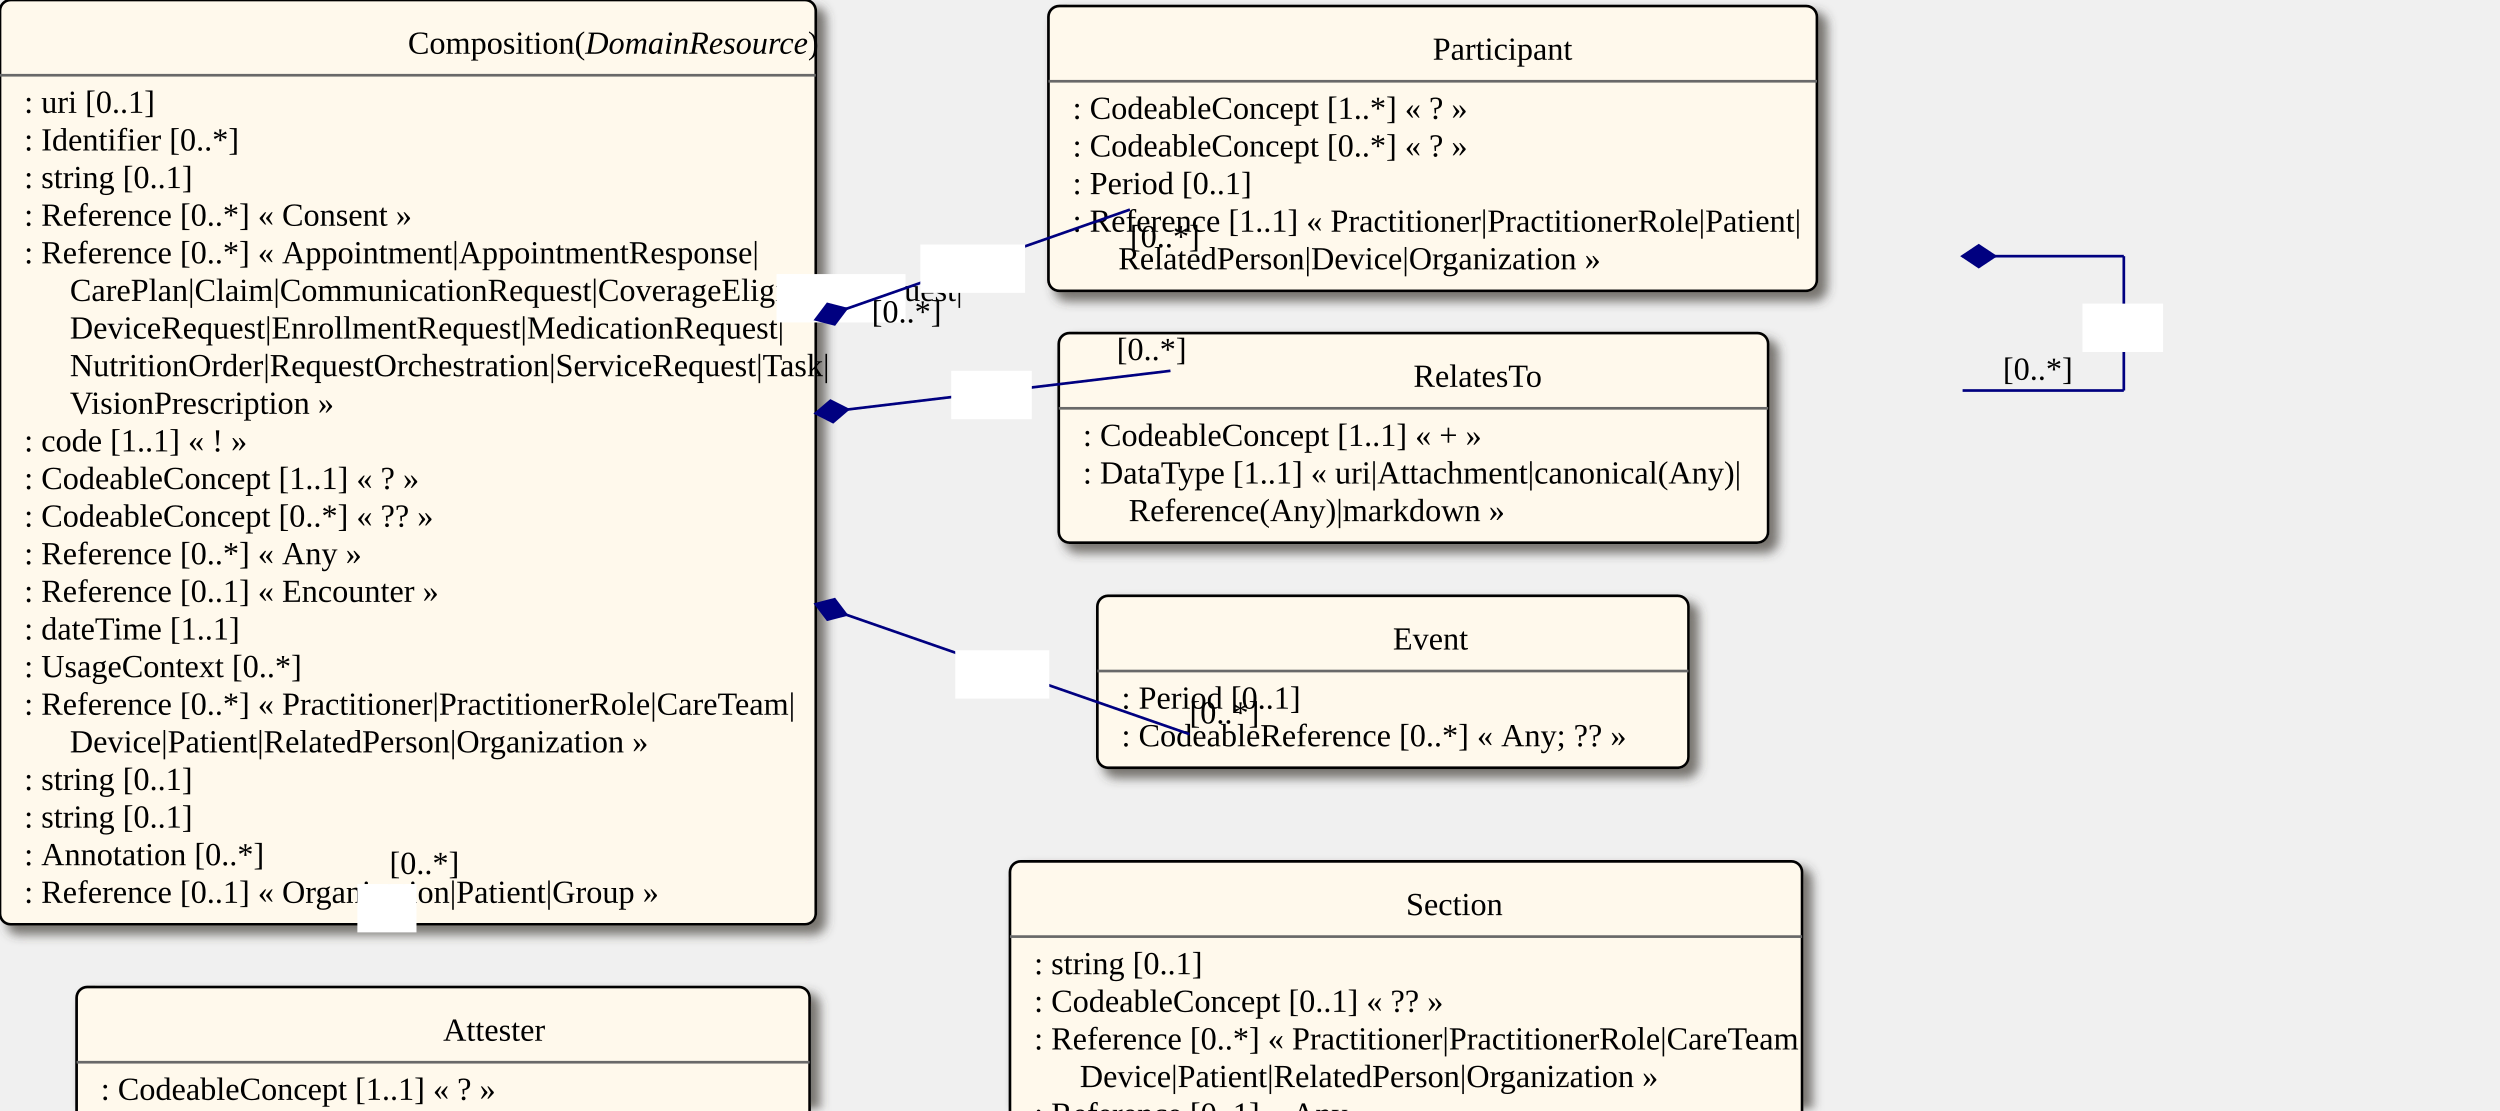
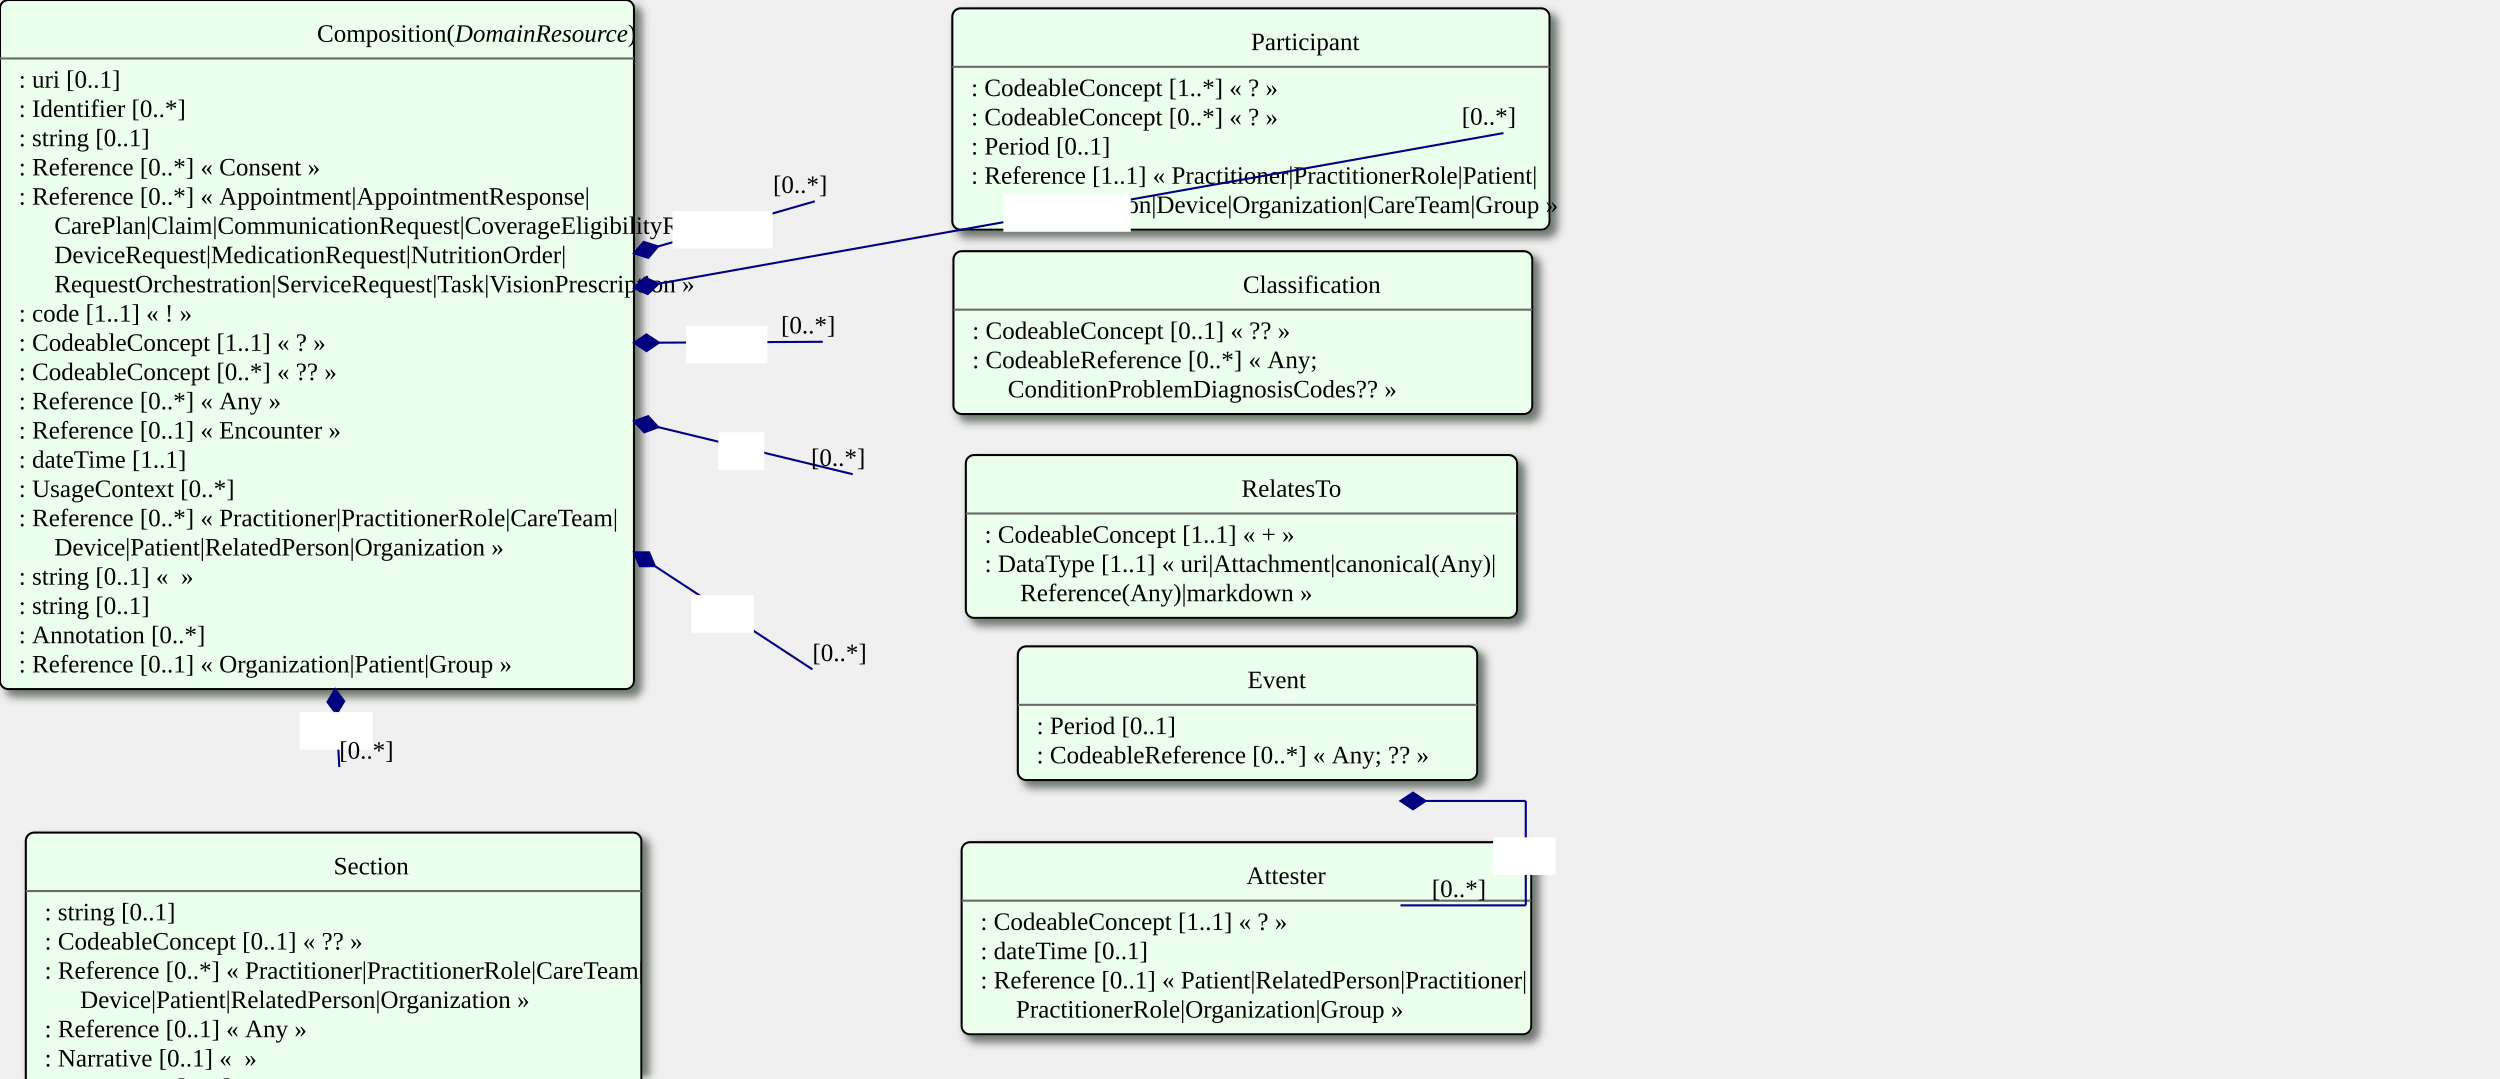
- <svg xmlns="http://www.w3.org/2000/svg" xmlns:xlink="http://www.w3.org/1999/xlink" id="n851" version="1.1" width="930.398" height="413.256">
-   <defs id="defs21742">
+ <svg xmlns="http://www.w3.org/2000/svg" xmlns:xlink="http://www.w3.org/1999/xlink" id="n920" version="1.1" width="1197.2" height="516.563">
+   <defs id="defs1">
    <filter id="shadow1" x="-0.024" y="-0.083" width="1.062" height="1.212">
-       <feOffset result="offOut" in="SourceGraphic" dx="3" dy="3" id="feOffset21733" />
-       <feColorMatrix result="matrixOut" in="offOut" type="matrix" values="0.2 0 0 0 0 0 0.2 0 0 0 0 0 0.2 0 0 0 0 0 1 0" id="feColorMatrix21735" />
-       <feGaussianBlur result="blurOut" in="matrixOut" stdDeviation="2" id="feGaussianBlur21737" />
-       <feBlend in="SourceGraphic" in2="blurOut" mode="normal" id="feBlend21739" />
+       <feOffset result="offOut" in="SourceGraphic" dx="3" dy="3" id="feOffset1" />
+       <feColorMatrix result="matrixOut" in="offOut" type="matrix" values="0.2 0 0 0 0 0 0.2 0 0 0 0 0 0.2 0 0 0 0 0 1 0" id="feColorMatrix1" />
+       <feGaussianBlur result="blurOut" in="matrixOut" stdDeviation="2" id="feGaussianBlur1" />
+       <feBlend in="SourceGraphic" in2="blurOut" mode="normal" id="feBlend1" />
    </filter>
  </defs>
-   <g id="n852">
-     <rect id="Composition" x="0.0" y="0.0" rx="4" ry="4" width="303.6" height="344.0" filter="url(#shadow1)" style="fill:#fff9ec;stroke:black;stroke-width:1" />
-     <line id="n853" x1="0.0" y1="28.0" x2="303.6" y2="28.0" style="stroke:dimgrey;stroke-width:1" />
-     <text id="n854" x="151.8" y="20.0" fill="black" class="diagram-class-title  diagram-class-resource">Composition<tspan class="diagram-class-title-link" id="tspan21747"> (<a id="n855" xlink:href="domainresource.html#DomainResource" class="diagram-class-reference" style="font-style: italic">DomainResource</a>)</tspan>
+   <g id="n921">
+     <rect id="Composition" x="0.0" y="0.0" rx="4" ry="4" width="303.6" height="330.0" filter="url(#shadow1)" style="fill:#ecffec;stroke:black;stroke-width:1" />
+     <line id="n922" x1="0.0" y1="28.0" x2="303.6" y2="28.0" style="stroke:dimgrey;stroke-width:1" />
+     <text id="n923" x="151.8" y="20.0" fill="black" class="diagram-class-title  diagram-class-resource">Composition<tspan class="diagram-class-title-link" id="tspan1"> (<a id="n924" xlink:href="domainresource.html#DomainResource" class="diagram-class-reference" style="font-style: italic">DomainResource</a>)</tspan>
    </text>
-     <text id="n856" x="6.0" y="42.0" fill="black" class="diagram-class-detail">
-       <a id="n857" xlink:href="composition-definitions.html#Composition.url" /> : <a id="n858" xlink:href="datatypes.html#uri">uri</a> [0..1]</text>
-     <text id="n862" x="6.0" y="56.0" fill="black" class="diagram-class-detail">
-       <a id="n863" xlink:href="composition-definitions.html#Composition.identifier" /> : <a id="n864" xlink:href="datatypes.html#Identifier">Identifier</a> [0..*]</text>
-     <text id="n868" x="6.0" y="70.0" fill="black" class="diagram-class-detail">
-       <a id="n869" xlink:href="composition-definitions.html#Composition.version" /> : <a id="n870" xlink:href="datatypes.html#string">string</a> [0..1]</text>
-     <text id="n874" x="6.0" y="84.0" fill="black" class="diagram-class-detail">
-       <a id="n875" xlink:href="composition-definitions.html#Composition.consent" /> : <a id="n876" xlink:href="references.html#Reference">Reference</a> [0..*] « <a id="n877" xlink:href="consent.html#Consent">Consent</a> »</text>
-     <text id="n882" x="6.0" y="98.0" fill="black" class="diagram-class-detail">
-       <a id="n883" xlink:href="composition-definitions.html#Composition.basedOn" /> : <a id="n884" xlink:href="references.html#Reference">Reference</a> [0..*] « <a id="n885" xlink:href="appointment.html#Appointment">Appointment</a>|<a id="n886" xlink:href="appointmentresponse.html#AppointmentResponse">AppointmentResponse</a>|</text>
-     <text id="n887" x="26.0" y="112.0" fill="black" class="diagram-class-detail">
-       <a id="n888" xlink:href="careplan.html#CarePlan">CarePlan</a>|<a id="n889" xlink:href="claim.html#Claim">Claim</a>|<a id="n890" xlink:href="communicationrequest.html#CommunicationRequest">CommunicationRequest</a>|<a id="n891" xlink:href="coverageeligibilityrequest.html#CoverageEligibilityRequest">CoverageEligibilityRequest</a>|</text>
-     <text id="n892" x="26.0" y="126.0" fill="black" class="diagram-class-detail">
-       <a id="n893" xlink:href="devicerequest.html#DeviceRequest">DeviceRequest</a>|<a id="n894" xlink:href="enrollmentrequest.html#EnrollmentRequest">EnrollmentRequest</a>|<a id="n895" xlink:href="medicationrequest.html#MedicationRequest">MedicationRequest</a>|</text>
-     <text id="n896" x="26.0" y="140.0" fill="black" class="diagram-class-detail">
-       <a id="n897" xlink:href="nutritionorder.html#NutritionOrder">NutritionOrder</a>|<a id="n898" xlink:href="requestorchestration.html#RequestOrchestration">RequestOrchestration</a>|<a id="n899" xlink:href="servicerequest.html#ServiceRequest">ServiceRequest</a>|<a id="n900" xlink:href="task.html#Task">Task</a>|</text>
-     <text id="n901" x="26.0" y="154.0" fill="black" class="diagram-class-detail">
-       <a id="n902" xlink:href="visionprescription.html#VisionPrescription">VisionPrescription</a> »</text>
-     <text id="n924" x="6.0" y="168.0" fill="black" class="diagram-class-detail">
-       <a id="n925" xlink:href="composition-definitions.html#Composition.status" /> : <a id="n926" xlink:href="datatypes.html#code">code</a> [1..1] « <a id="n927" xlink:href="valueset-composition-status.html" />! »</text>
-     <text id="n934" x="6.0" y="182.0" fill="black" class="diagram-class-detail">
-       <a id="n935" xlink:href="composition-definitions.html#Composition.type" /> : <a id="n936" xlink:href="datatypes.html#CodeableConcept">CodeableConcept</a> [1..1] « <a id="n937" xlink:href="valueset-doc-typecodes.html" />? »</text>
-     <text id="n942" x="6.0" y="196.0" fill="black" class="diagram-class-detail">
-       <a id="n943" xlink:href="composition-definitions.html#Composition.category" /> : <a id="n944" xlink:href="datatypes.html#CodeableConcept">CodeableConcept</a> [0..*] « <a id="n945" xlink:href="valueset-referenced-item-category.html" />?? »</text>
-     <text id="n952" x="6.0" y="210.0" fill="black" class="diagram-class-detail">
-       <a id="n953" xlink:href="composition-definitions.html#Composition.subject" /> : <a id="n954" xlink:href="references.html#Reference">Reference</a> [0..*] « <a id="n955" xlink:href="resourcelist.html#Any">Any</a> »</text>
-     <text id="n960" x="6.0" y="224.0" fill="black" class="diagram-class-detail">
-       <a id="n961" xlink:href="composition-definitions.html#Composition.encounter" /> : <a id="n962" xlink:href="references.html#Reference">Reference</a> [0..1] « <a id="n963" xlink:href="encounter.html#Encounter">Encounter</a> »</text>
-     <text id="n968" x="6.0" y="238.0" fill="black" class="diagram-class-detail">
-       <a id="n969" xlink:href="composition-definitions.html#Composition.date" /> : <a id="n970" xlink:href="datatypes.html#dateTime">dateTime</a> [1..1]</text>
-     <text id="n974" x="6.0" y="252.0" fill="black" class="diagram-class-detail">
-       <a id="n975" xlink:href="composition-definitions.html#Composition.useContext" /> : <a id="n976" xlink:href="metadatatypes.html#UsageContext">UsageContext</a> [0..*]</text>
-     <text id="n980" x="6.0" y="266.0" fill="black" class="diagram-class-detail">
-       <a id="n981" xlink:href="composition-definitions.html#Composition.author" /> : <a id="n982" xlink:href="references.html#Reference">Reference</a> [0..*] « <a id="n983" xlink:href="practitioner.html#Practitioner">Practitioner</a>|<a id="n984" xlink:href="practitionerrole.html#PractitionerRole">PractitionerRole</a>|<a id="n985" xlink:href="careteam.html#CareTeam">CareTeam</a>|</text>
-     <text id="n986" x="26.0" y="280.0" fill="black" class="diagram-class-detail">
-       <a id="n987" xlink:href="device.html#Device">Device</a>|<a id="n988" xlink:href="patient.html#Patient">Patient</a>|<a id="n989" xlink:href="relatedperson.html#RelatedPerson">RelatedPerson</a>|<a id="n990" xlink:href="organization.html#Organization">Organization</a> »</text>
-     <text id="n1002" x="6.0" y="294.0" fill="black" class="diagram-class-detail">
-       <a id="n1003" xlink:href="composition-definitions.html#Composition.name" /> : <a id="n1004" xlink:href="datatypes.html#string">string</a> [0..1]</text>
-     <text id="n1008" x="6.0" y="308.0" fill="black" class="diagram-class-detail">
-       <a id="n1009" xlink:href="composition-definitions.html#Composition.title" /> : <a id="n1010" xlink:href="datatypes.html#string">string</a> [0..1]</text>
-     <text id="n1014" x="6.0" y="322.0" fill="black" class="diagram-class-detail">
-       <a id="n1015" xlink:href="composition-definitions.html#Composition.note" /> : <a id="n1016" xlink:href="datatypes.html#Annotation">Annotation</a> [0..*]</text>
-     <text id="n1020" x="6.0" y="336.0" fill="black" class="diagram-class-detail">
-       <a id="n1021" xlink:href="composition-definitions.html#Composition.custodian" /> : <a id="n1022" xlink:href="references.html#Reference">Reference</a> [0..1] « <a id="n1023" xlink:href="organization.html#Organization">Organization</a>|<a id="n1024" xlink:href="patient.html#Patient">Patient</a>|<a id="n1025" xlink:href="group.html#Group">Group</a> »</text>
+     <text id="n925" x="6.0" y="42.0" fill="black" class="diagram-class-detail">
+       <a id="n926" xlink:href="composition-definitions.html#Composition.url" /> : <a id="n927" xlink:href="datatypes.html#uri">uri</a> [0..1]</text>
+     <text id="n931" x="6.0" y="56.0" fill="black" class="diagram-class-detail">
+       <a id="n932" xlink:href="composition-definitions.html#Composition.identifier" /> : <a id="n933" xlink:href="datatypes.html#Identifier">Identifier</a> [0..*]</text>
+     <text id="n937" x="6.0" y="70.0" fill="black" class="diagram-class-detail">
+       <a id="n938" xlink:href="composition-definitions.html#Composition.version" /> : <a id="n939" xlink:href="datatypes.html#string">string</a> [0..1]</text>
+     <text id="n943" x="6.0" y="84.0" fill="black" class="diagram-class-detail">
+       <a id="n944" xlink:href="composition-definitions.html#Composition.consent" /> : <a id="n945" xlink:href="references.html#Reference">Reference</a> [0..*] « <a id="n946" xlink:href="consent.html#Consent">Consent</a> »</text>
+     <text id="n951" x="6.0" y="98.0" fill="black" class="diagram-class-detail">
+       <a id="n952" xlink:href="composition-definitions.html#Composition.basedOn" /> : <a id="n953" xlink:href="references.html#Reference">Reference</a> [0..*] « <a id="n954" xlink:href="appointment.html#Appointment">Appointment</a>|<a id="n955" xlink:href="appointmentresponse.html#AppointmentResponse">AppointmentResponse</a>|</text>
+     <text id="n956" x="26.0" y="112.0" fill="black" class="diagram-class-detail">
+       <a id="n957" xlink:href="careplan.html#CarePlan">CarePlan</a>|<a id="n958" xlink:href="claim.html#Claim">Claim</a>|<a id="n959" xlink:href="communicationrequest.html#CommunicationRequest">CommunicationRequest</a>|<a id="n960" xlink:href="coverageeligibilityrequest.html#CoverageEligibilityRequest">CoverageEligibilityRequest</a>|</text>
+     <text id="n961" x="26.0" y="126.0" fill="black" class="diagram-class-detail">
+       <a id="n962" xlink:href="devicerequest.html#DeviceRequest">DeviceRequest</a>|<a id="n963" xlink:href="medicationrequest.html#MedicationRequest">MedicationRequest</a>|<a id="n964" xlink:href="nutritionorder.html#NutritionOrder">NutritionOrder</a>|</text>
+     <text id="n965" x="26.0" y="140.0" fill="black" class="diagram-class-detail">
+       <a id="n966" xlink:href="requestorchestration.html#RequestOrchestration">RequestOrchestration</a>|<a id="n967" xlink:href="servicerequest.html#ServiceRequest">ServiceRequest</a>|<a id="n968" xlink:href="task.html#Task">Task</a>|<a id="n969" xlink:href="visionprescription.html#VisionPrescription">VisionPrescription</a> »</text>
+     <text id="n989" x="6.0" y="154.0" fill="black" class="diagram-class-detail">
+       <a id="n990" xlink:href="composition-definitions.html#Composition.status" /> : <a id="n991" xlink:href="datatypes.html#code">code</a> [1..1] « <a id="n992" xlink:href="valueset-composition-status.html" />! »</text>
+     <text id="n999" x="6.0" y="168.0" fill="black" class="diagram-class-detail">
+       <a id="n1000" xlink:href="composition-definitions.html#Composition.type" /> : <a id="n1001" xlink:href="datatypes.html#CodeableConcept">CodeableConcept</a> [1..1] « <a id="n1002" xlink:href="valueset-doc-typecodes.html" />? »</text>
+     <text id="n1007" x="6.0" y="182.0" fill="black" class="diagram-class-detail">
+       <a id="n1008" xlink:href="composition-definitions.html#Composition.category" /> : <a id="n1009" xlink:href="datatypes.html#CodeableConcept">CodeableConcept</a> [0..*] « <a id="n1010" xlink:href="valueset-referenced-item-category.html" />?? »</text>
+     <text id="n1017" x="6.0" y="196.0" fill="black" class="diagram-class-detail">
+       <a id="n1018" xlink:href="composition-definitions.html#Composition.subject" /> : <a id="n1019" xlink:href="references.html#Reference">Reference</a> [0..*] « <a id="n1020" xlink:href="resourcelist.html#Any">Any</a> »</text>
+     <text id="n1025" x="6.0" y="210.0" fill="black" class="diagram-class-detail">
+       <a id="n1026" xlink:href="composition-definitions.html#Composition.encounter" /> : <a id="n1027" xlink:href="references.html#Reference">Reference</a> [0..1] « <a id="n1028" xlink:href="encounter.html#Encounter">Encounter</a> »</text>
+     <text id="n1033" x="6.0" y="224.0" fill="black" class="diagram-class-detail">
+       <a id="n1034" xlink:href="composition-definitions.html#Composition.date" /> : <a id="n1035" xlink:href="datatypes.html#dateTime">dateTime</a> [1..1]</text>
+     <text id="n1039" x="6.0" y="238.0" fill="black" class="diagram-class-detail">
+       <a id="n1040" xlink:href="composition-definitions.html#Composition.useContext" /> : <a id="n1041" xlink:href="metadatatypes.html#UsageContext">UsageContext</a> [0..*]</text>
+     <text id="n1045" x="6.0" y="252.0" fill="black" class="diagram-class-detail">
+       <a id="n1046" xlink:href="composition-definitions.html#Composition.author" /> : <a id="n1047" xlink:href="references.html#Reference">Reference</a> [0..*] « <a id="n1048" xlink:href="practitioner.html#Practitioner">Practitioner</a>|<a id="n1049" xlink:href="practitionerrole.html#PractitionerRole">PractitionerRole</a>|<a id="n1050" xlink:href="careteam.html#CareTeam">CareTeam</a>|</text>
+     <text id="n1051" x="26.0" y="266.0" fill="black" class="diagram-class-detail">
+       <a id="n1052" xlink:href="device.html#Device">Device</a>|<a id="n1053" xlink:href="patient.html#Patient">Patient</a>|<a id="n1054" xlink:href="relatedperson.html#RelatedPerson">RelatedPerson</a>|<a id="n1055" xlink:href="organization.html#Organization">Organization</a> »</text>
+     <text id="n1067" x="6.0" y="280.0" fill="black" class="diagram-class-detail">
+       <a id="n1068" xlink:href="composition-definitions.html#Composition.name" /> : <a id="n1069" xlink:href="datatypes.html#string">string</a> [0..1] « <a id="n1070" style="padding-left: 3px; padding-right: 3px; border: 1px maroon solid; font-weight: bold; color: #301212; background-color: #fdeeee;" xlink:href="conformance-rules.html#constraints" /> »</text>
+     <text id="n1077" x="6.0" y="294.0" fill="black" class="diagram-class-detail">
+       <a id="n1078" xlink:href="composition-definitions.html#Composition.title" /> : <a id="n1079" xlink:href="datatypes.html#string">string</a> [0..1]</text>
+     <text id="n1083" x="6.0" y="308.0" fill="black" class="diagram-class-detail">
+       <a id="n1084" xlink:href="composition-definitions.html#Composition.note" /> : <a id="n1085" xlink:href="datatypes.html#Annotation">Annotation</a> [0..*]</text>
+     <text id="n1089" x="6.0" y="322.0" fill="black" class="diagram-class-detail">
+       <a id="n1090" xlink:href="composition-definitions.html#Composition.custodian" /> : <a id="n1091" xlink:href="references.html#Reference">Reference</a> [0..1] « <a id="n1092" xlink:href="organization.html#Organization">Organization</a>|<a id="n1093" xlink:href="patient.html#Patient">Patient</a>|<a id="n1094" xlink:href="group.html#Group">Group</a> »</text>
  </g>
-   <g id="n1032" transform="translate(70.19053,2.240123)">
-     <rect id="Composition.participant" x="320" y="0" rx="4" ry="4" width="286" height="106" filter="url(#shadow1)" style="fill:#fff9ec;stroke:#000000;stroke-width:1" />
-     <line id="n1033" x1="320" y1="28" x2="606" y2="28" style="stroke:#696969;stroke-width:1" />
-     <text id="n1034" x="463" y="20" fill="#000000" class="diagram-class-title">Participant</text>
-     <text id="n1035" x="326" y="42" fill="#000000" class="diagram-class-detail">
-       <a id="n1036" xlink:href="composition-definitions.html#Composition.participant.type" /> : <a id="n1037" xlink:href="datatypes.html#CodeableConcept">CodeableConcept</a> [1..*] « <a id="n1038" xlink:href="http://terminology.hl7.org/6.5.0/ValueSet-fhir-clinical-doc-participant.html" />? »</text>
-     <text id="n1043" x="326" y="56" fill="#000000" class="diagram-class-detail">
-       <a id="n1044" xlink:href="composition-definitions.html#Composition.participant.function" /> : <a id="n1045" xlink:href="datatypes.html#CodeableConcept">CodeableConcept</a> [0..*] « <a id="n1046" xlink:href="http://terminology.hl7.org/6.5.0/ValueSet-v3-ParticipationFunction.html" />? »</text>
-     <text id="n1051" x="326" y="70" fill="#000000" class="diagram-class-detail">
-       <a id="n1052" xlink:href="composition-definitions.html#Composition.participant.time" /> : <a id="n1053" xlink:href="datatypes.html#Period">Period</a> [0..1]</text>
-     <text id="n1057" x="326" y="84" fill="#000000" class="diagram-class-detail">
-       <a id="n1058" xlink:href="composition-definitions.html#Composition.participant.party" /> : <a id="n1059" xlink:href="references.html#Reference">Reference</a> [1..1] « <a id="n1060" xlink:href="practitioner.html#Practitioner">Practitioner</a>|<a id="n1061" xlink:href="practitionerrole.html#PractitionerRole">PractitionerRole</a>|<a id="n1062" xlink:href="patient.html#Patient">Patient</a>|</text>
-     <text id="n1063" x="346" y="98" fill="#000000" class="diagram-class-detail">
-       <a id="n1064" xlink:href="relatedperson.html#RelatedPerson">RelatedPerson</a>|<a id="n1065" xlink:href="device.html#Device">Device</a>|<a id="n1066" xlink:href="organization.html#Organization">Organization</a> »</text>
+   <g id="n1101" transform="translate(65.85312,1.756083)">
+     <rect id="Composition.participant" x="390.191" y="2.24" rx="4" ry="4" width="286" height="106" filter="url(#shadow1)" style="fill:#ecffec;stroke:#000000;stroke-width:1" />
+     <line id="n1102" x1="390.191" y1="30.24" x2="676.191" y2="30.24" style="stroke:#696969;stroke-width:1" />
+     <text id="n1103" x="533.191" y="22.24" fill="#000000" class="diagram-class-title">Participant</text>
+     <text id="n1104" x="396.191" y="44.24" fill="#000000" class="diagram-class-detail">
+       <a id="n1105" xlink:href="composition-definitions.html#Composition.participant.type" /> : <a id="n1106" xlink:href="datatypes.html#CodeableConcept">CodeableConcept</a> [1..*] « <a id="n1107" xlink:href="http://terminology.hl7.org/7.2.0/ValueSet-fhir-clinical-doc-participant.html" />? »</text>
+     <text id="n1112" x="396.191" y="58.24" fill="#000000" class="diagram-class-detail">
+       <a id="n1113" xlink:href="composition-definitions.html#Composition.participant.function" /> : <a id="n1114" xlink:href="datatypes.html#CodeableConcept">CodeableConcept</a> [0..*] « <a id="n1115" xlink:href="http://terminology.hl7.org/7.2.0/ValueSet-v3-ParticipationFunction.html" />? »</text>
+     <text id="n1120" x="396.191" y="72.24" fill="#000000" class="diagram-class-detail">
+       <a id="n1121" xlink:href="composition-definitions.html#Composition.participant.time" /> : <a id="n1122" xlink:href="datatypes.html#Period">Period</a> [0..1]</text>
+     <text id="n1126" x="396.191" y="86.24" fill="#000000" class="diagram-class-detail">
+       <a id="n1127" xlink:href="composition-definitions.html#Composition.participant.party" /> : <a id="n1128" xlink:href="references.html#Reference">Reference</a> [1..1] « <a id="n1129" xlink:href="practitioner.html#Practitioner">Practitioner</a>|<a id="n1130" xlink:href="practitionerrole.html#PractitionerRole">PractitionerRole</a>|<a id="n1131" xlink:href="patient.html#Patient">Patient</a>|</text>
+     <text id="n1132" x="416.191" y="100.24" fill="#000000" class="diagram-class-detail">
+       <a id="n1133" xlink:href="relatedperson.html#RelatedPerson">RelatedPerson</a>|<a id="n1134" xlink:href="device.html#Device">Device</a>|<a id="n1135" xlink:href="organization.html#Organization">Organization</a>|<a id="n1136" xlink:href="careteam.html#CareTeam">CareTeam</a>|<a id="n1137" xlink:href="group.html#Group">Group</a> »</text>
  </g>
-   <g id="n1077" transform="translate(-409.9425,94.08517)">
-     <rect id="Composition.attester" x="438.447" y="273.231" rx="4" ry="4" width="272.8" height="92" filter="url(#shadow1)" style="fill:#fff9ec;stroke:#000000;stroke-width:1" />
-     <line id="n1078" x1="438.447" y1="301.231" x2="711.247" y2="301.231" style="stroke:#696969;stroke-width:1" />
-     <text id="n1079" x="574.847" y="293.231" fill="#000000" class="diagram-class-title">Attester</text>
-     <text id="n1080" x="444.447" y="315.231" fill="#000000" class="diagram-class-detail">
-       <a id="n1081" xlink:href="composition-definitions.html#Composition.attester.mode" /> : <a id="n1082" xlink:href="datatypes.html#CodeableConcept">CodeableConcept</a> [1..1] « <a id="n1083" xlink:href="http://terminology.hl7.org/ValueSet/composition-attestation-mode" />? »</text>
-     <text id="n1088" x="444.447" y="329.231" fill="#000000" class="diagram-class-detail">
-       <a id="n1089" xlink:href="composition-definitions.html#Composition.attester.time" /> : <a id="n1090" xlink:href="datatypes.html#dateTime">dateTime</a> [0..1]</text>
-     <text id="n1094" x="444.447" y="343.231" fill="#000000" class="diagram-class-detail">
-       <a id="n1095" xlink:href="composition-definitions.html#Composition.attester.party" /> : <a id="n1096" xlink:href="references.html#Reference">Reference</a> [0..1] « <a id="n1097" xlink:href="patient.html#Patient">Patient</a>|<a id="n1098" xlink:href="relatedperson.html#RelatedPerson">RelatedPerson</a>|<a id="n1099" xlink:href="practitioner.html#Practitioner">Practitioner</a>|</text>
-     <text id="n1100" x="464.447" y="357.231" fill="#000000" class="diagram-class-detail">
-       <a id="n1101" xlink:href="practitionerrole.html#PractitionerRole">PractitionerRole</a>|<a id="n1102" xlink:href="organization.html#Organization">Organization</a>|<a id="n1103" xlink:href="group.html#Group">Group</a> »</text>
+   <g id="n1150" transform="translate(-263.4125,120.2917)">
+     <rect id="Composition.classification" x="720" y="0" rx="4" ry="4" width="277.2" height="78" filter="url(#shadow1)" style="fill:#ecffec;stroke:#000000;stroke-width:1" />
+     <line id="n1151" x1="720" y1="28" x2="997.2" y2="28" style="stroke:#696969;stroke-width:1" />
+     <text id="n1152" x="858.6" y="20" fill="#000000" class="diagram-class-title">Classification</text>
+     <text id="n1153" x="726" y="42" fill="#000000" class="diagram-class-detail">
+       <a id="n1154" xlink:href="composition-definitions.html#Composition.classification.type" /> : <a id="n1155" xlink:href="datatypes.html#CodeableConcept">CodeableConcept</a> [0..1] « <a id="n1156" xlink:href="valueset-evidence-classifier-type-example.html" />?? »</text>
+     <text id="n1163" x="726" y="56" fill="#000000" class="diagram-class-detail">
+       <a id="n1164" xlink:href="composition-definitions.html#Composition.classification.classifier" /> : <a id="n1165" xlink:href="references.html#CodeableReference">CodeableReference</a> [0..*] « <a id="n1166" xlink:href="resourcelist.html#Any">Any</a>; <a id="n1167" xlink:href="valueset-condition-code.html" />
+     </text>
+     <text id="n1169" x="746" y="70" fill="#000000" class="diagram-class-detail">
+       <a id="n1170" xlink:href="valueset-condition-code.html">ConditionProblemDiagnosisCodes</a>?? »</text>
  </g>
-   <g id="n1114" transform="translate(-5.973662,123.9535)">
-     <rect id="Composition.relatesTo" x="400" y="0" rx="4" ry="4" width="264" height="78" filter="url(#shadow1)" style="fill:#fff9ec;stroke:#000000;stroke-width:1" />
-     <line id="n1115" x1="400" y1="28" x2="664" y2="28" style="stroke:#696969;stroke-width:1" />
-     <text id="n1116" x="532" y="20" fill="#000000" class="diagram-class-title">RelatesTo</text>
-     <text id="n1117" x="406" y="42" fill="#000000" class="diagram-class-detail">
-       <a id="n1118" xlink:href="composition-definitions.html#Composition.relatesTo.type" /> : <a id="n1119" xlink:href="datatypes.html#CodeableConcept">CodeableConcept</a> [1..1] « <a id="n1120" xlink:href="http://terminology.hl7.org/6.5.0/ValueSet-artifact-relationship-type.html" />+ »</text>
-     <text id="n1127" x="406" y="56" fill="#000000" class="diagram-class-detail">
-       <a id="n1128" xlink:href="composition-definitions.html#Composition.relatesTo.target_x_" /> : <a id="n1129" xlink:href="types.html#DataType">DataType</a> [1..1] « <a id="n1130" xlink:href="datatypes.html#uri">uri</a>|<a id="n1131" xlink:href="datatypes.html#Attachment">Attachment</a>|<a id="n1132" xlink:href="datatypes.html#canonical">canonical</a>(<a id="n1133" xlink:href="resourcelist.html#Any">Any</a>)|</text>
-     <text id="n1134" x="426" y="70" fill="#000000" class="diagram-class-detail">
-       <a id="n1135" xlink:href="references.html#Reference">Reference</a>(<a id="n1136" xlink:href="resourcelist.html#Any">Any</a>)|<a id="n1137" xlink:href="datatypes.html#markdown">markdown</a> »</text>
+   <g id="n1179" transform="translate(431.9965,35.9997)">
+     <rect id="Composition.attester" x="28.504" y="367.316" rx="4" ry="4" width="272.8" height="92" filter="url(#shadow1)" style="fill:#ecffec;stroke:#000000;stroke-width:1" />
+     <line id="n1180" x1="28.504" y1="395.316" x2="301.304" y2="395.316" style="stroke:#696969;stroke-width:1" />
+     <text id="n1181" x="164.904" y="387.316" fill="#000000" class="diagram-class-title">Attester</text>
+     <text id="n1182" x="34.504" y="409.316" fill="#000000" class="diagram-class-detail">
+       <a id="n1183" xlink:href="composition-definitions.html#Composition.attester.mode" /> : <a id="n1184" xlink:href="datatypes.html#CodeableConcept">CodeableConcept</a> [1..1] « <a id="n1185" xlink:href="http://terminology.hl7.org/7.2.0/ValueSet-composition-attestation-mode.html" />? »</text>
+     <text id="n1190" x="34.504" y="423.316" fill="#000000" class="diagram-class-detail">
+       <a id="n1191" xlink:href="composition-definitions.html#Composition.attester.time" /> : <a id="n1192" xlink:href="datatypes.html#dateTime">dateTime</a> [0..1]</text>
+     <text id="n1196" x="34.504" y="437.316" fill="#000000" class="diagram-class-detail">
+       <a id="n1197" xlink:href="composition-definitions.html#Composition.attester.party" /> : <a id="n1198" xlink:href="references.html#Reference">Reference</a> [0..1] « <a id="n1199" xlink:href="patient.html#Patient">Patient</a>|<a id="n1200" xlink:href="relatedperson.html#RelatedPerson">RelatedPerson</a>|<a id="n1201" xlink:href="practitioner.html#Practitioner">Practitioner</a>|</text>
+     <text id="n1202" x="54.504" y="451.316" fill="#000000" class="diagram-class-detail">
+       <a id="n1203" xlink:href="practitionerrole.html#PractitionerRole">PractitionerRole</a>|<a id="n1204" xlink:href="organization.html#Organization">Organization</a>|<a id="n1205" xlink:href="group.html#Group">Group</a> »</text>
  </g>
-   <g id="n1149" transform="translate(374.8473,-107.5259)">
-     <rect id="Composition.event" x="33.54" y="329.256" rx="4" ry="4" width="220" height="64" filter="url(#shadow1)" style="fill:#fff9ec;stroke:#000000;stroke-width:1" />
-     <line id="n1150" x1="33.54" y1="357.256" x2="253.54" y2="357.256" style="stroke:#696969;stroke-width:1" />
-     <text id="n1151" x="143.54" y="349.256" fill="#000000" class="diagram-class-title">Event</text>
-     <text id="n1152" x="39.54" y="371.256" fill="#000000" class="diagram-class-detail">
-       <a id="n1153" xlink:href="composition-definitions.html#Composition.event.period" /> : <a id="n1154" xlink:href="datatypes.html#Period">Period</a> [0..1]</text>
-     <text id="n1158" x="39.54" y="385.256" fill="#000000" class="diagram-class-detail">
-       <a id="n1159" xlink:href="composition-definitions.html#Composition.event.detail" /> : <a id="n1160" xlink:href="references.html#CodeableReference">CodeableReference</a> [0..*] « <a id="n1161" xlink:href="resourcelist.html#Any">Any</a>; <a id="n1162" xlink:href="http://terminology.hl7.org/6.5.0/ValueSet-v3-ActCode.html" />?? »</text>
+   <g id="n1216" transform="translate(68.48725,93.95046)">
+     <rect id="Composition.relatesTo" x="394.026" y="123.953" rx="4" ry="4" width="264" height="78" filter="url(#shadow1)" style="fill:#ecffec;stroke:#000000;stroke-width:1" />
+     <line id="n1217" x1="394.026" y1="151.953" x2="658.026" y2="151.953" style="stroke:#696969;stroke-width:1" />
+     <text id="n1218" x="526.026" y="143.953" fill="#000000" class="diagram-class-title">RelatesTo</text>
+     <text id="n1219" x="400.026" y="165.953" fill="#000000" class="diagram-class-detail">
+       <a id="n1220" xlink:href="composition-definitions.html#Composition.relatesTo.type" /> : <a id="n1221" xlink:href="datatypes.html#CodeableConcept">CodeableConcept</a> [1..1] « <a id="n1222" xlink:href="http://terminology.hl7.org/7.2.0/ValueSet-artifact-relationship-type.html" />+ »</text>
+     <text id="n1229" x="400.026" y="179.953" fill="#000000" class="diagram-class-detail">
+       <a id="n1230" xlink:href="composition-definitions.html#Composition.relatesTo.target_x_" /> : <a id="n1231" xlink:href="types.html#DataType">DataType</a> [1..1] « <a id="n1232" xlink:href="datatypes.html#uri">uri</a>|<a id="n1233" xlink:href="datatypes.html#Attachment">Attachment</a>|<a id="n1234" xlink:href="datatypes.html#canonical">canonical</a>(<a id="n1235" xlink:href="resourcelist.html#Any">Any</a>)|</text>
+     <text id="n1236" x="420.026" y="193.953" fill="#000000" class="diagram-class-detail">
+       <a id="n1237" xlink:href="references.html#Reference">Reference</a>(<a id="n1238" xlink:href="resourcelist.html#Any">Any</a>)|<a id="n1239" xlink:href="datatypes.html#markdown">markdown</a> »</text>
  </g>
-   <g id="n1170" transform="translate(-59.73662,288.2292)">
-     <rect id="Composition.section" x="435.598" y="32.334" rx="4" ry="4" width="294.8" height="176" filter="url(#shadow1)" style="fill:#fff9ec;stroke:#000000;stroke-width:1" />
-     <line id="n1171" x1="435.598" y1="60.334" x2="730.398" y2="60.334" style="stroke:#696969;stroke-width:1" />
-     <text id="n1172" x="582.998" y="52.334" fill="#000000" class="diagram-class-title">Section</text>
-     <text id="n1173" x="441.598" y="74.334" fill="#000000" class="diagram-class-detail">
-       <a id="n1174" xlink:href="composition-definitions.html#Composition.section.title" /> : <a id="n1175" xlink:href="datatypes.html#string">string</a> [0..1]</text>
-     <text id="n1179" x="441.598" y="88.334" fill="#000000" class="diagram-class-detail">
-       <a id="n1180" xlink:href="composition-definitions.html#Composition.section.code" /> : <a id="n1181" xlink:href="datatypes.html#CodeableConcept">CodeableConcept</a> [0..1] « <a id="n1182" xlink:href="valueset-doc-section-codes.html" />?? »</text>
-     <text id="n1189" x="441.598" y="102.334" fill="#000000" class="diagram-class-detail">
-       <a id="n1190" xlink:href="composition-definitions.html#Composition.section.author" /> : <a id="n1191" xlink:href="references.html#Reference">Reference</a> [0..*] « <a id="n1192" xlink:href="practitioner.html#Practitioner">Practitioner</a>|<a id="n1193" xlink:href="practitionerrole.html#PractitionerRole">PractitionerRole</a>|<a id="n1194" xlink:href="careteam.html#CareTeam">CareTeam</a>|</text>
-     <text id="n1195" x="461.598" y="116.334" fill="#000000" class="diagram-class-detail">
-       <a id="n1196" xlink:href="device.html#Device">Device</a>|<a id="n1197" xlink:href="patient.html#Patient">Patient</a>|<a id="n1198" xlink:href="relatedperson.html#RelatedPerson">RelatedPerson</a>|<a id="n1199" xlink:href="organization.html#Organization">Organization</a> »</text>
-     <text id="n1211" x="441.598" y="130.334" fill="#000000" class="diagram-class-detail">
-       <a id="n1212" xlink:href="composition-definitions.html#Composition.section.focus" /> : <a id="n1213" xlink:href="references.html#Reference">Reference</a> [0..1] « <a id="n1214" xlink:href="resourcelist.html#Any">Any</a> »</text>
-     <text id="n1219" x="441.598" y="144.334" fill="#000000" class="diagram-class-detail">
-       <a id="n1220" xlink:href="composition-definitions.html#Composition.section.text" /> : <a id="n1221" xlink:href="narrative.html#Narrative">Narrative</a> [0..1] « <a id="n1222" style="color:#301212;font-weight:bold" xlink:href="conformance-rules.html#constraints" /> »</text>
-     <text id="n1229" x="441.598" y="158.334" fill="#000000" class="diagram-class-detail">
-       <a id="n1230" xlink:href="composition-definitions.html#Composition.section.note" /> : <a id="n1231" xlink:href="datatypes.html#Annotation">Annotation</a> [0..*]</text>
-     <text id="n1235" x="441.598" y="172.334" fill="#000000" class="diagram-class-detail">
-       <a id="n1236" xlink:href="composition-definitions.html#Composition.section.orderedBy" /> : <a id="n1237" xlink:href="datatypes.html#CodeableConcept">CodeableConcept</a> [0..1] « <a id="n1238" xlink:href="http://terminology.hl7.org/6.5.0/ValueSet-list-order.html" />? »</text>
-     <text id="n1243" x="441.598" y="186.334" fill="#000000" class="diagram-class-detail">
-       <a id="n1244" xlink:href="composition-definitions.html#Composition.section.entry" /> : <a id="n1245" xlink:href="references.html#Reference">Reference</a> [0..*] « <a id="n1246" xlink:href="resourcelist.html#Any">Any</a> » « <a id="n1247" style="color:#301212;font-weight:bold" xlink:href="conformance-rules.html#constraints" /> »</text>
-     <text id="n1255" x="441.598" y="200.334" fill="#000000" class="diagram-class-detail">
-       <a id="n1256" xlink:href="composition-definitions.html#Composition.section.emptyReason" /> : <a id="n1257" xlink:href="datatypes.html#CodeableConcept">CodeableConcept</a> [0..1] « <a id="n1258" xlink:href="valueset-list-empty-reason.html" />? » « <a id="n1259" style="color:#301212;font-weight:bold" xlink:href="conformance-rules.html#constraints" /> »</text>
+   <g id="n1251" transform="translate(79.02375,87.80416)">
+     <rect id="Composition.event" x="408.388" y="221.73" rx="4" ry="4" width="220" height="64" filter="url(#shadow1)" style="fill:#ecffec;stroke:#000000;stroke-width:1" />
+     <line id="n1252" x1="408.388" y1="249.73" x2="628.388" y2="249.73" style="stroke:#696969;stroke-width:1" />
+     <text id="n1253" x="518.388" y="241.73" fill="#000000" class="diagram-class-title">Event</text>
+     <text id="n1254" x="414.388" y="263.73" fill="#000000" class="diagram-class-detail">
+       <a id="n1255" xlink:href="composition-definitions.html#Composition.event.period" /> : <a id="n1256" xlink:href="datatypes.html#Period">Period</a> [0..1]</text>
+     <text id="n1260" x="414.388" y="277.73" fill="#000000" class="diagram-class-detail">
+       <a id="n1261" xlink:href="composition-definitions.html#Composition.event.detail" /> : <a id="n1262" xlink:href="references.html#CodeableReference">CodeableReference</a> [0..*] « <a id="n1263" xlink:href="resourcelist.html#Any">Any</a>; <a id="n1264" xlink:href="http://terminology.hl7.org/7.2.0/ValueSet-v3-ActCode.html" />?? »</text>
  </g>
-   <line id="n1267" x1="303.6" y1="113.953" x2="324.398" y2="106" style="stroke:navy;stroke-width:1" />
-   <polygon id="n1268" points="303.6,113.953 309.6,117.953 315.6,113.953 309.6,109.953 303.6,113.953" style="fill:navy;stroke:navy;stroke-width:1" transform="rotate(-20.92639 303.6 113.9531)" />
-   <rect id="n1269" x="289.0" y="102.0" width="48.0" height="18.0" style="fill:white;stroke:black;stroke-width:0" />
-   <text id="n1270" x="313.0" y="112.0" fill="black" class="diagram-class-linkage">
-     <a id="n1271" xlink:href="composition-definitions.html#Composition.participant" />
+   <g id="n1272" transform="translate(-363.5092,78.14571)">
+     <rect id="Composition.section" x="375.861" y="320.563" rx="4" ry="4" width="294.8" height="176" filter="url(#shadow1)" style="fill:#ecffec;stroke:#000000;stroke-width:1" />
+     <line id="n1273" x1="375.861" y1="348.563" x2="670.661" y2="348.563" style="stroke:#696969;stroke-width:1" />
+     <text id="n1274" x="523.261" y="340.563" fill="#000000" class="diagram-class-title">Section</text>
+     <text id="n1275" x="381.861" y="362.563" fill="#000000" class="diagram-class-detail">
+       <a id="n1276" xlink:href="composition-definitions.html#Composition.section.title" /> : <a id="n1277" xlink:href="datatypes.html#string">string</a> [0..1]</text>
+     <text id="n1281" x="381.861" y="376.563" fill="#000000" class="diagram-class-detail">
+       <a id="n1282" xlink:href="composition-definitions.html#Composition.section.code" /> : <a id="n1283" xlink:href="datatypes.html#CodeableConcept">CodeableConcept</a> [0..1] « <a id="n1284" xlink:href="valueset-doc-section-codes.html" />?? »</text>
+     <text id="n1291" x="381.861" y="390.563" fill="#000000" class="diagram-class-detail">
+       <a id="n1292" xlink:href="composition-definitions.html#Composition.section.author" /> : <a id="n1293" xlink:href="references.html#Reference">Reference</a> [0..*] « <a id="n1294" xlink:href="practitioner.html#Practitioner">Practitioner</a>|<a id="n1295" xlink:href="practitionerrole.html#PractitionerRole">PractitionerRole</a>|<a id="n1296" xlink:href="careteam.html#CareTeam">CareTeam</a>|</text>
+     <text id="n1297" x="401.861" y="404.563" fill="#000000" class="diagram-class-detail">
+       <a id="n1298" xlink:href="device.html#Device">Device</a>|<a id="n1299" xlink:href="patient.html#Patient">Patient</a>|<a id="n1300" xlink:href="relatedperson.html#RelatedPerson">RelatedPerson</a>|<a id="n1301" xlink:href="organization.html#Organization">Organization</a> »</text>
+     <text id="n1313" x="381.861" y="418.563" fill="#000000" class="diagram-class-detail">
+       <a id="n1314" xlink:href="composition-definitions.html#Composition.section.focus" /> : <a id="n1315" xlink:href="references.html#Reference">Reference</a> [0..1] « <a id="n1316" xlink:href="resourcelist.html#Any">Any</a> »</text>
+     <text id="n1321" x="381.861" y="432.563" fill="#000000" class="diagram-class-detail">
+       <a id="n1322" xlink:href="composition-definitions.html#Composition.section.text" /> : <a id="n1323" xlink:href="narrative.html#Narrative">Narrative</a> [0..1] « <a id="n1324" style="color:#301212;font-weight:bold" xlink:href="conformance-rules.html#constraints" /> »</text>
+     <text id="n1331" x="381.861" y="446.563" fill="#000000" class="diagram-class-detail">
+       <a id="n1332" xlink:href="composition-definitions.html#Composition.section.note" /> : <a id="n1333" xlink:href="datatypes.html#Annotation">Annotation</a> [0..*]</text>
+     <text id="n1337" x="381.861" y="460.563" fill="#000000" class="diagram-class-detail">
+       <a id="n1338" xlink:href="composition-definitions.html#Composition.section.orderedBy" /> : <a id="n1339" xlink:href="datatypes.html#CodeableConcept">CodeableConcept</a> [0..1] « <a id="n1340" xlink:href="http://terminology.hl7.org/7.2.0/ValueSet-list-order.html" />? »</text>
+     <text id="n1345" x="381.861" y="474.563" fill="#000000" class="diagram-class-detail">
+       <a id="n1346" xlink:href="composition-definitions.html#Composition.section.entry" /> : <a id="n1347" xlink:href="references.html#Reference">Reference</a> [0..*] « <a id="n1348" xlink:href="resourcelist.html#Any">Any</a> » « <a id="n1349" style="color:#301212;font-weight:bold" xlink:href="conformance-rules.html#constraints" /> »</text>
+     <text id="n1357" x="381.861" y="488.563" fill="#000000" class="diagram-class-detail">
+       <a id="n1358" xlink:href="composition-definitions.html#Composition.section.emptyReason" /> : <a id="n1359" xlink:href="datatypes.html#CodeableConcept">CodeableConcept</a> [0..1] « <a id="n1360" xlink:href="valueset-list-empty-reason.html" />? » « <a id="n1361" style="color:#301212;font-weight:bold" xlink:href="conformance-rules.html#constraints" /> »</text>
+   </g>
+   <line id="n1369" x1="303.6" y1="121.314" x2="390.191" y2="96.394" style="stroke:navy;stroke-width:1" />
+   <polygon id="n1370" points="303.6,121.314 309.6,125.314 315.6,121.314 309.6,117.314 303.6,121.314" style="fill:navy;stroke:navy;stroke-width:1" transform="rotate(-16.05522 303.6 121.3137)" />
+   <rect id="n1371" x="322.0" y="101.0" width="48.0" height="18.0" style="fill:white;stroke:black;stroke-width:0" />
+   <text id="n1372" x="346.0" y="111.0" fill="black" class="diagram-class-linkage">
+     <a id="n1373" xlink:href="composition-definitions.html#Composition.participant" />
  </text>
-   <text id="n1272" x="324.398" y="120" fill="black" class="diagram-class-linkage">[0..*]</text>
-   <line id="n1273" x1="303.6" y1="224.83" x2="442.672" y2="273.231" style="stroke:navy;stroke-width:1" />
-   <polygon id="n1274" points="303.6,224.83 309.6,228.83 315.6,224.83 309.6,220.83 303.6,224.83" style="fill:navy;stroke:navy;stroke-width:1" transform="rotate(19.18917 303.6 224.8302)" />
-   <rect id="n1275" x="355.5" y="242.0" width="35.0" height="18.0" style="fill:white;stroke:black;stroke-width:0" />
-   <text id="n1276" x="373.0" y="252.0" fill="black" class="diagram-class-linkage">
-     <a id="n1277" xlink:href="composition-definitions.html#Composition.attester" />
+   <text id="n1374" x="370.191" y="92.394" fill="black" class="diagram-class-linkage">[0..*]</text>
+   <line id="n1375" x1="303.6" y1="137.939" x2="720.0" y2="63.708" style="stroke:navy;stroke-width:1" />
+   <polygon id="n1376" points="303.6,137.939 309.6,141.939 315.6,137.939 309.6,133.939 303.6,137.939" style="fill:navy;stroke:navy;stroke-width:1" transform="rotate(-10.10784 303.6 137.9389)" />
+   <rect id="n1377" x="480.5" y="93.0" width="61.0" height="18.0" style="fill:white;stroke:black;stroke-width:0" />
+   <text id="n1378" x="511.0" y="103.0" fill="black" class="diagram-class-linkage">
+     <a id="n1379" xlink:href="composition-definitions.html#Composition.classification" />
  </text>
-   <text id="n1278" x="442.672" y="269.231" fill="black" class="diagram-class-linkage">[0..*]</text>
-   <line id="n1279" x1="303.6" y1="118.898" x2="420.513" y2="78.0" style="stroke:navy;stroke-width:1" />
-   <polygon id="n1280" points="303.6,118.898 309.6,122.898 315.6,118.898 309.6,114.898 303.6,118.898" style="fill:navy;stroke:navy;stroke-width:1" transform="rotate(-19.28065 303.6 118.8979)" />
-   <rect id="n1281" x="342.5" y="91.0" width="39.0" height="18.0" style="fill:white;stroke:black;stroke-width:0" />
-   <text id="n1282" x="362.0" y="101.0" fill="black" class="diagram-class-linkage">
-     <a id="n1283" xlink:href="composition-definitions.html#Composition.relatesTo" />
+   <text id="n1380" x="700.0" y="59.708" fill="black" class="diagram-class-linkage">[0..*]</text>
+   <line id="n1381" x1="160.507" y1="330.0" x2="162.477" y2="367.316" style="stroke:navy;stroke-width:1" />
+   <polygon id="n1382" points="160.507,330.0 166.507,334.0 172.507,330.0 166.507,326.0 160.507,330.0" style="fill:navy;stroke:navy;stroke-width:1" transform="rotate(86.9792 160.5073 330.0)" />
+   <rect id="n1383" x="143.5" y="341.0" width="35.0" height="18.0" style="fill:white;stroke:black;stroke-width:0" />
+   <text id="n1384" x="161.0" y="351.0" fill="black" class="diagram-class-linkage">
+     <a id="n1385" xlink:href="composition-definitions.html#Composition.attester" />
  </text>
-   <text id="n1284" x="420.513" y="92.0" fill="black" class="diagram-class-linkage">[0..*]</text>
-   <line id="n1285" x1="144.293" y1="344.0" x2="144.937" y2="329.256" style="stroke:navy;stroke-width:1" />
-   <polygon id="n1286" points="144.293,344.0 150.293,348.0 156.293,344.0 150.293,340.0 144.293,344.0" style="fill:navy;stroke:navy;stroke-width:1" transform="rotate(-87.50103 144.2934 344.0)" />
-   <rect id="n1287" x="133.0" y="329.0" width="22.0" height="18.0" style="fill:white;stroke:black;stroke-width:0" />
-   <text id="n1288" x="144.0" y="339.0" fill="black" class="diagram-class-linkage">
-     <a id="n1289" xlink:href="composition-definitions.html#Composition.event" />
+   <text id="n1386" x="162.477" y="363.316" fill="black" class="diagram-class-linkage">[0..*]</text>
+   <line id="n1387" x1="303.6" y1="164.17" x2="394.026" y2="163.675" style="stroke:navy;stroke-width:1" />
+   <polygon id="n1388" points="303.6,164.17 309.6,168.17 315.6,164.17 309.6,160.17 303.6,164.17" style="fill:navy;stroke:navy;stroke-width:1" transform="rotate(-0.3133285 303.6 164.1699)" />
+   <rect id="n1389" x="328.5" y="156.0" width="39.0" height="18.0" style="fill:white;stroke:black;stroke-width:0" />
+   <text id="n1390" x="348.0" y="166.0" fill="black" class="diagram-class-linkage">
+     <a id="n1391" xlink:href="composition-definitions.html#Composition.relatesTo" />
  </text>
-   <text id="n1290" x="144.937" y="325.256" fill="black" class="diagram-class-linkage">[0..*]</text>
-   <line id="n1291" x1="730.398" y1="95.334" x2="790.398" y2="95.334" style="stroke:navy;stroke-width:1" />
-   <line id="n1292" x1="790.398" y1="95.334" x2="790.398" y2="145.334" style="stroke:navy;stroke-width:1" />
-   <line id="n1293" x1="790.398" y1="145.334" x2="730.398" y2="145.334" style="stroke:navy;stroke-width:1" />
-   <polygon id="n1294" points="730.398,95.334 736.398,99.334 742.398,95.334 736.398,91.334 730.398,95.334" style="fill:navy;stroke:navy;stroke-width:1" transform="rotate(0.0 730.3978 95.33398)" />
-   <rect id="n1295" x="775.0" y="113.0" width="30.0" height="18.0" style="fill:white;stroke:black;stroke-width:0" />
-   <text id="n1296" x="790.0" y="123.0" fill="black" class="diagram-class-linkage">
-     <a id="n1297" xlink:href="composition-definitions.html#Composition.section.section" />
+   <text id="n1392" x="374.026" y="159.675" fill="black" class="diagram-class-linkage">[0..*]</text>
+   <line id="n1393" x1="303.6" y1="201.742" x2="408.388" y2="227.105" style="stroke:navy;stroke-width:1" />
+   <polygon id="n1394" points="303.6,201.742 309.6,205.742 315.6,201.742 309.6,197.742 303.6,201.742" style="fill:navy;stroke:navy;stroke-width:1" transform="rotate(13.60638 303.6 201.7422)" />
+   <rect id="n1395" x="344.0" y="207.0" width="22.0" height="18.0" style="fill:white;stroke:black;stroke-width:0" />
+   <text id="n1396" x="355.0" y="217.0" fill="black" class="diagram-class-linkage">
+     <a id="n1397" xlink:href="composition-definitions.html#Composition.event" />
  </text>
-   <text id="n1298" x="745.398" y="141.334" fill="black" class="diagram-class-linkage">[0..*]</text>
-   <line id="n1299" x1="303.6" y1="153.811" x2="435.598" y2="137.995" style="stroke:navy;stroke-width:1" />
-   <polygon id="n1300" points="303.6,153.811 309.6,157.811 315.6,153.811 309.6,149.811 303.6,153.811" style="fill:navy;stroke:navy;stroke-width:1" transform="rotate(-6.832593 303.6 153.8114)" />
-   <rect id="n1301" x="354.0" y="138.0" width="30.0" height="18.0" style="fill:white;stroke:black;stroke-width:0" />
-   <text id="n1302" x="369.0" y="148.0" fill="black" class="diagram-class-linkage">
-     <a id="n1303" xlink:href="composition-definitions.html#Composition.section" />
+   <text id="n1398" x="388.388" y="223.105" fill="black" class="diagram-class-linkage">[0..*]</text>
+   <line id="n1399" x1="670.661" y1="383.563" x2="730.661" y2="383.563" style="stroke:navy;stroke-width:1" />
+   <line id="n1400" x1="730.661" y1="383.563" x2="730.661" y2="433.563" style="stroke:navy;stroke-width:1" />
+   <line id="n1401" x1="730.661" y1="433.563" x2="670.661" y2="433.563" style="stroke:navy;stroke-width:1" />
+   <polygon id="n1402" points="670.661,383.563 676.661,387.563 682.661,383.563 676.661,379.563 670.661,383.563" style="fill:navy;stroke:navy;stroke-width:1" transform="rotate(0.0 670.6612 383.5632)" />
+   <rect id="n1403" x="715.0" y="401.0" width="30.0" height="18.0" style="fill:white;stroke:black;stroke-width:0" />
+   <text id="n1404" x="730.0" y="411.0" fill="black" class="diagram-class-linkage">
+     <a id="n1405" xlink:href="composition-definitions.html#Composition.section.section" />
  </text>
-   <text id="n1304" x="415.598" y="133.995" fill="black" class="diagram-class-linkage">[0..*]</text>
+   <text id="n1406" x="685.661" y="429.563" fill="black" class="diagram-class-linkage">[0..*]</text>
+   <line id="n1407" x1="303.6" y1="264.534" x2="389.051" y2="320.563" style="stroke:navy;stroke-width:1" />
+   <polygon id="n1408" points="303.6,264.534 309.6,268.534 315.6,264.534 309.6,260.534 303.6,264.534" style="fill:navy;stroke:navy;stroke-width:1" transform="rotate(33.25243 303.6 264.5337)" />
+   <rect id="n1409" x="331.0" y="285.0" width="30.0" height="18.0" style="fill:white;stroke:black;stroke-width:0" />
+   <text id="n1410" x="346.0" y="295.0" fill="black" class="diagram-class-linkage">
+     <a id="n1411" xlink:href="composition-definitions.html#Composition.section" />
+   </text>
+   <text id="n1412" x="389.051" y="316.563" fill="black" class="diagram-class-linkage">[0..*]</text>
</svg>
